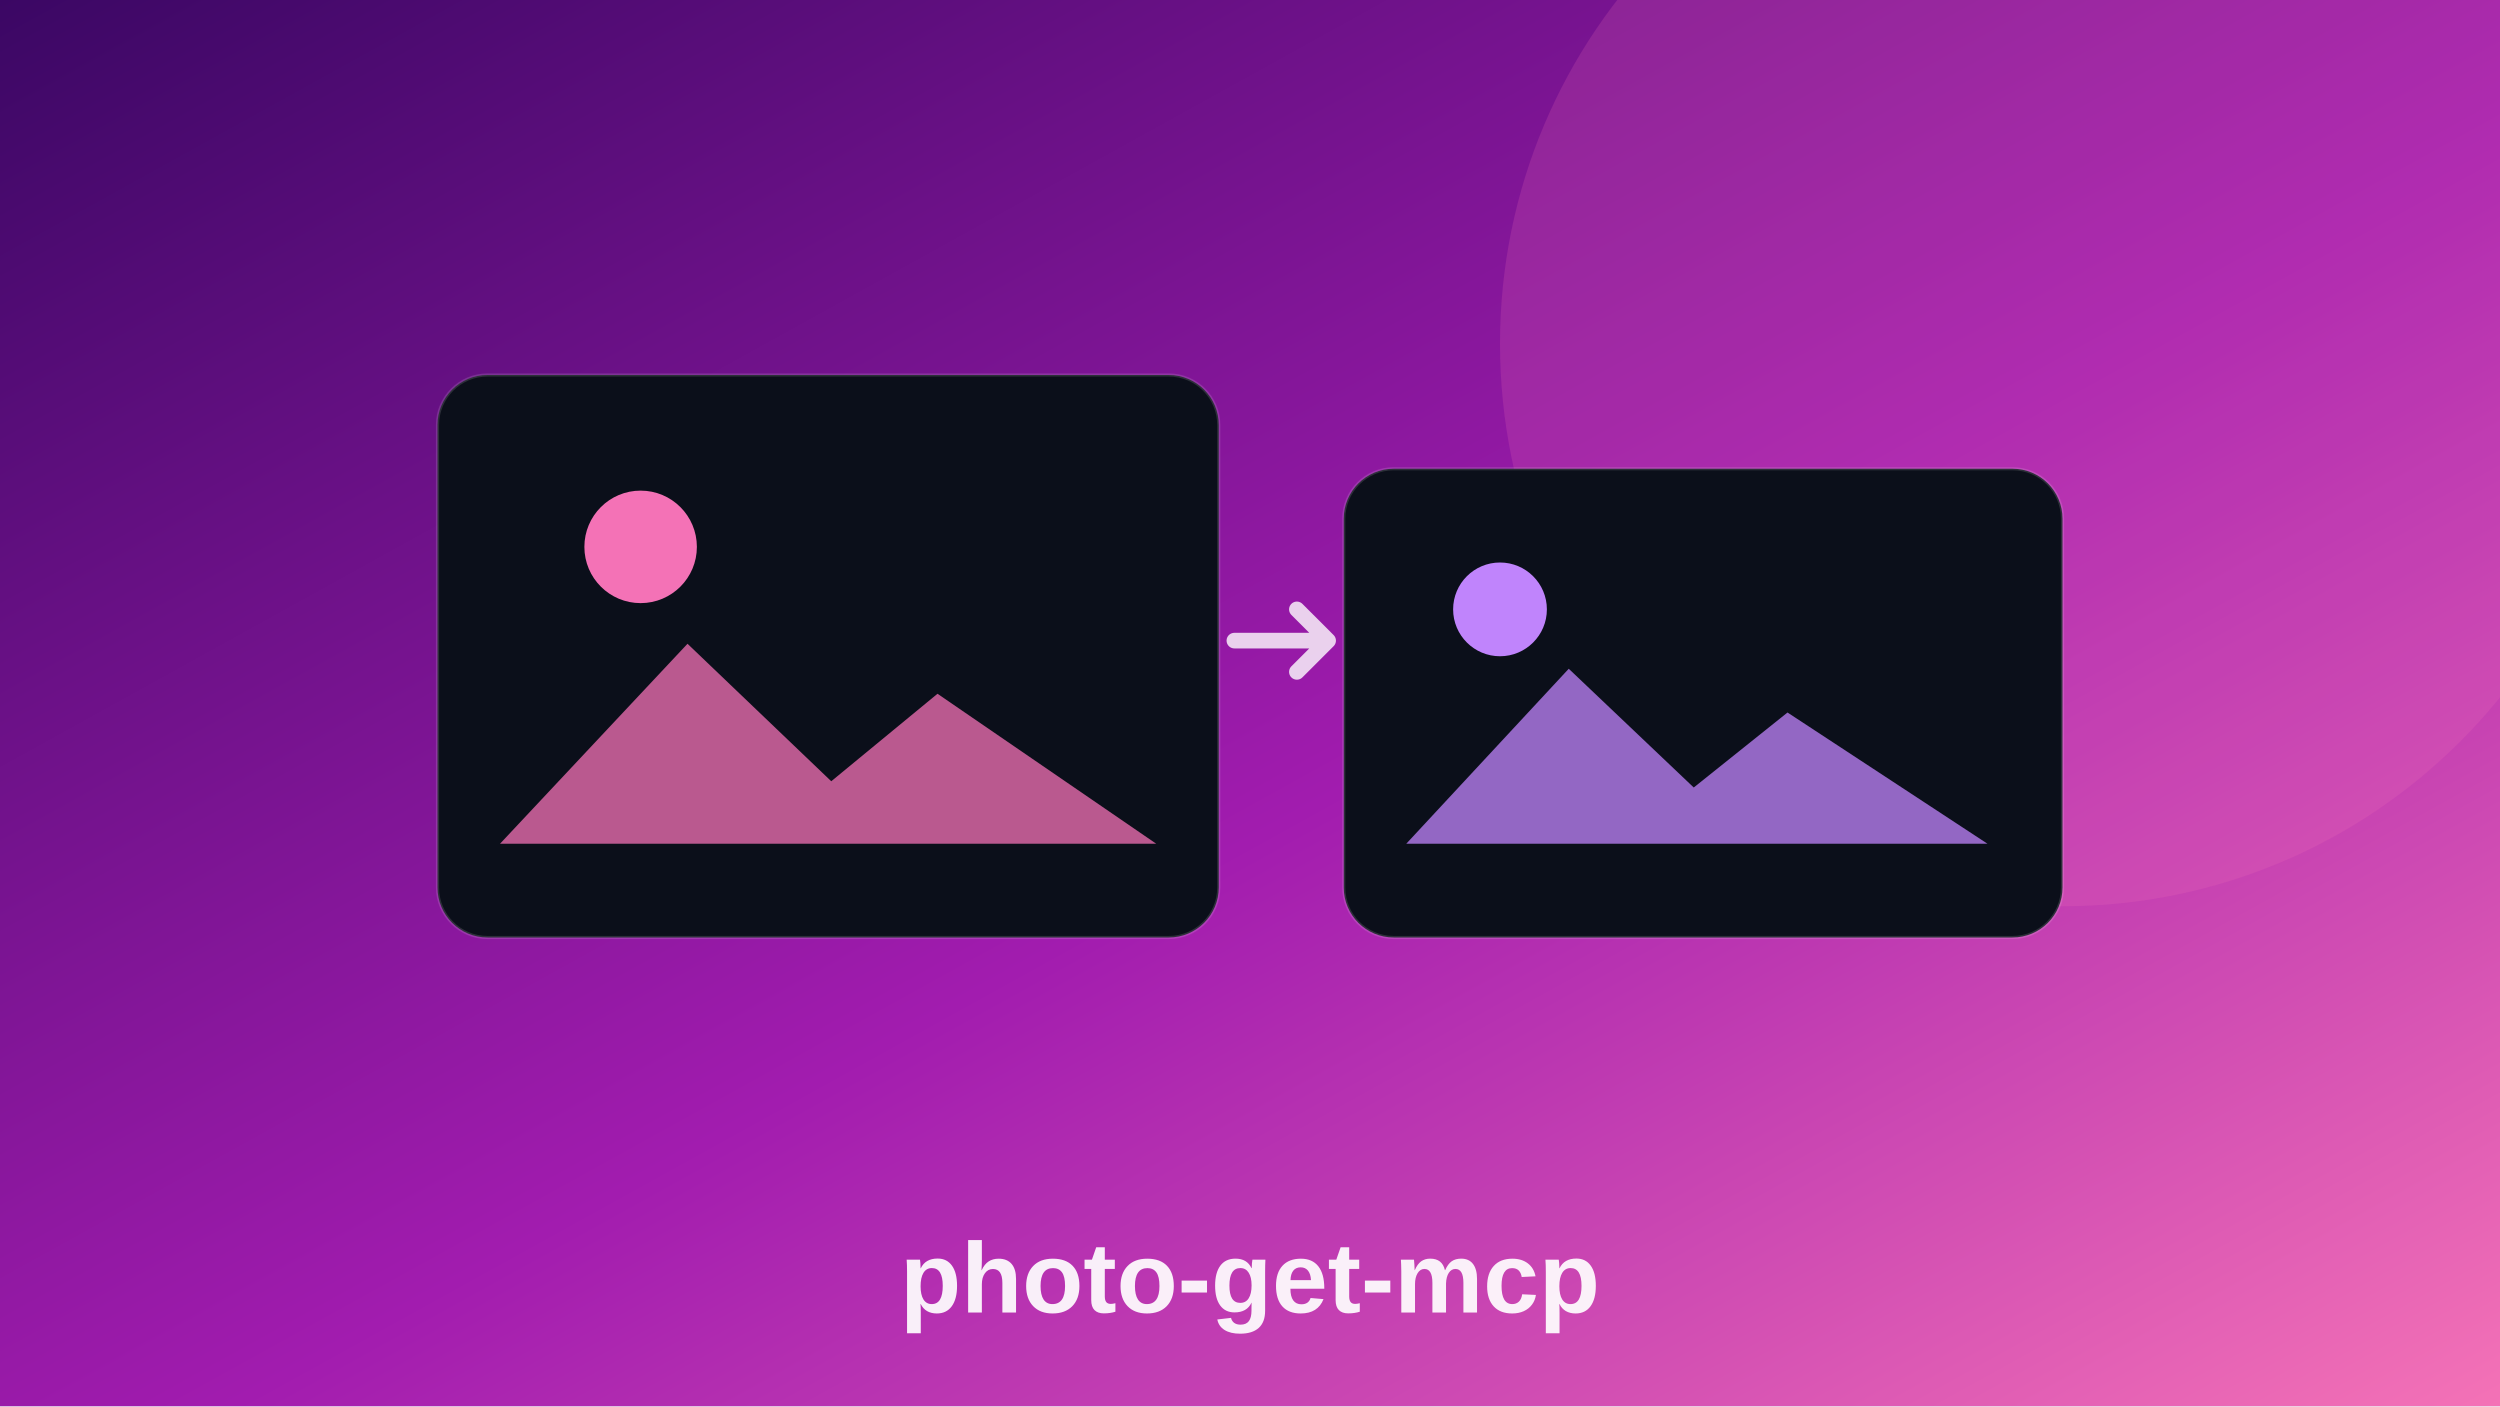
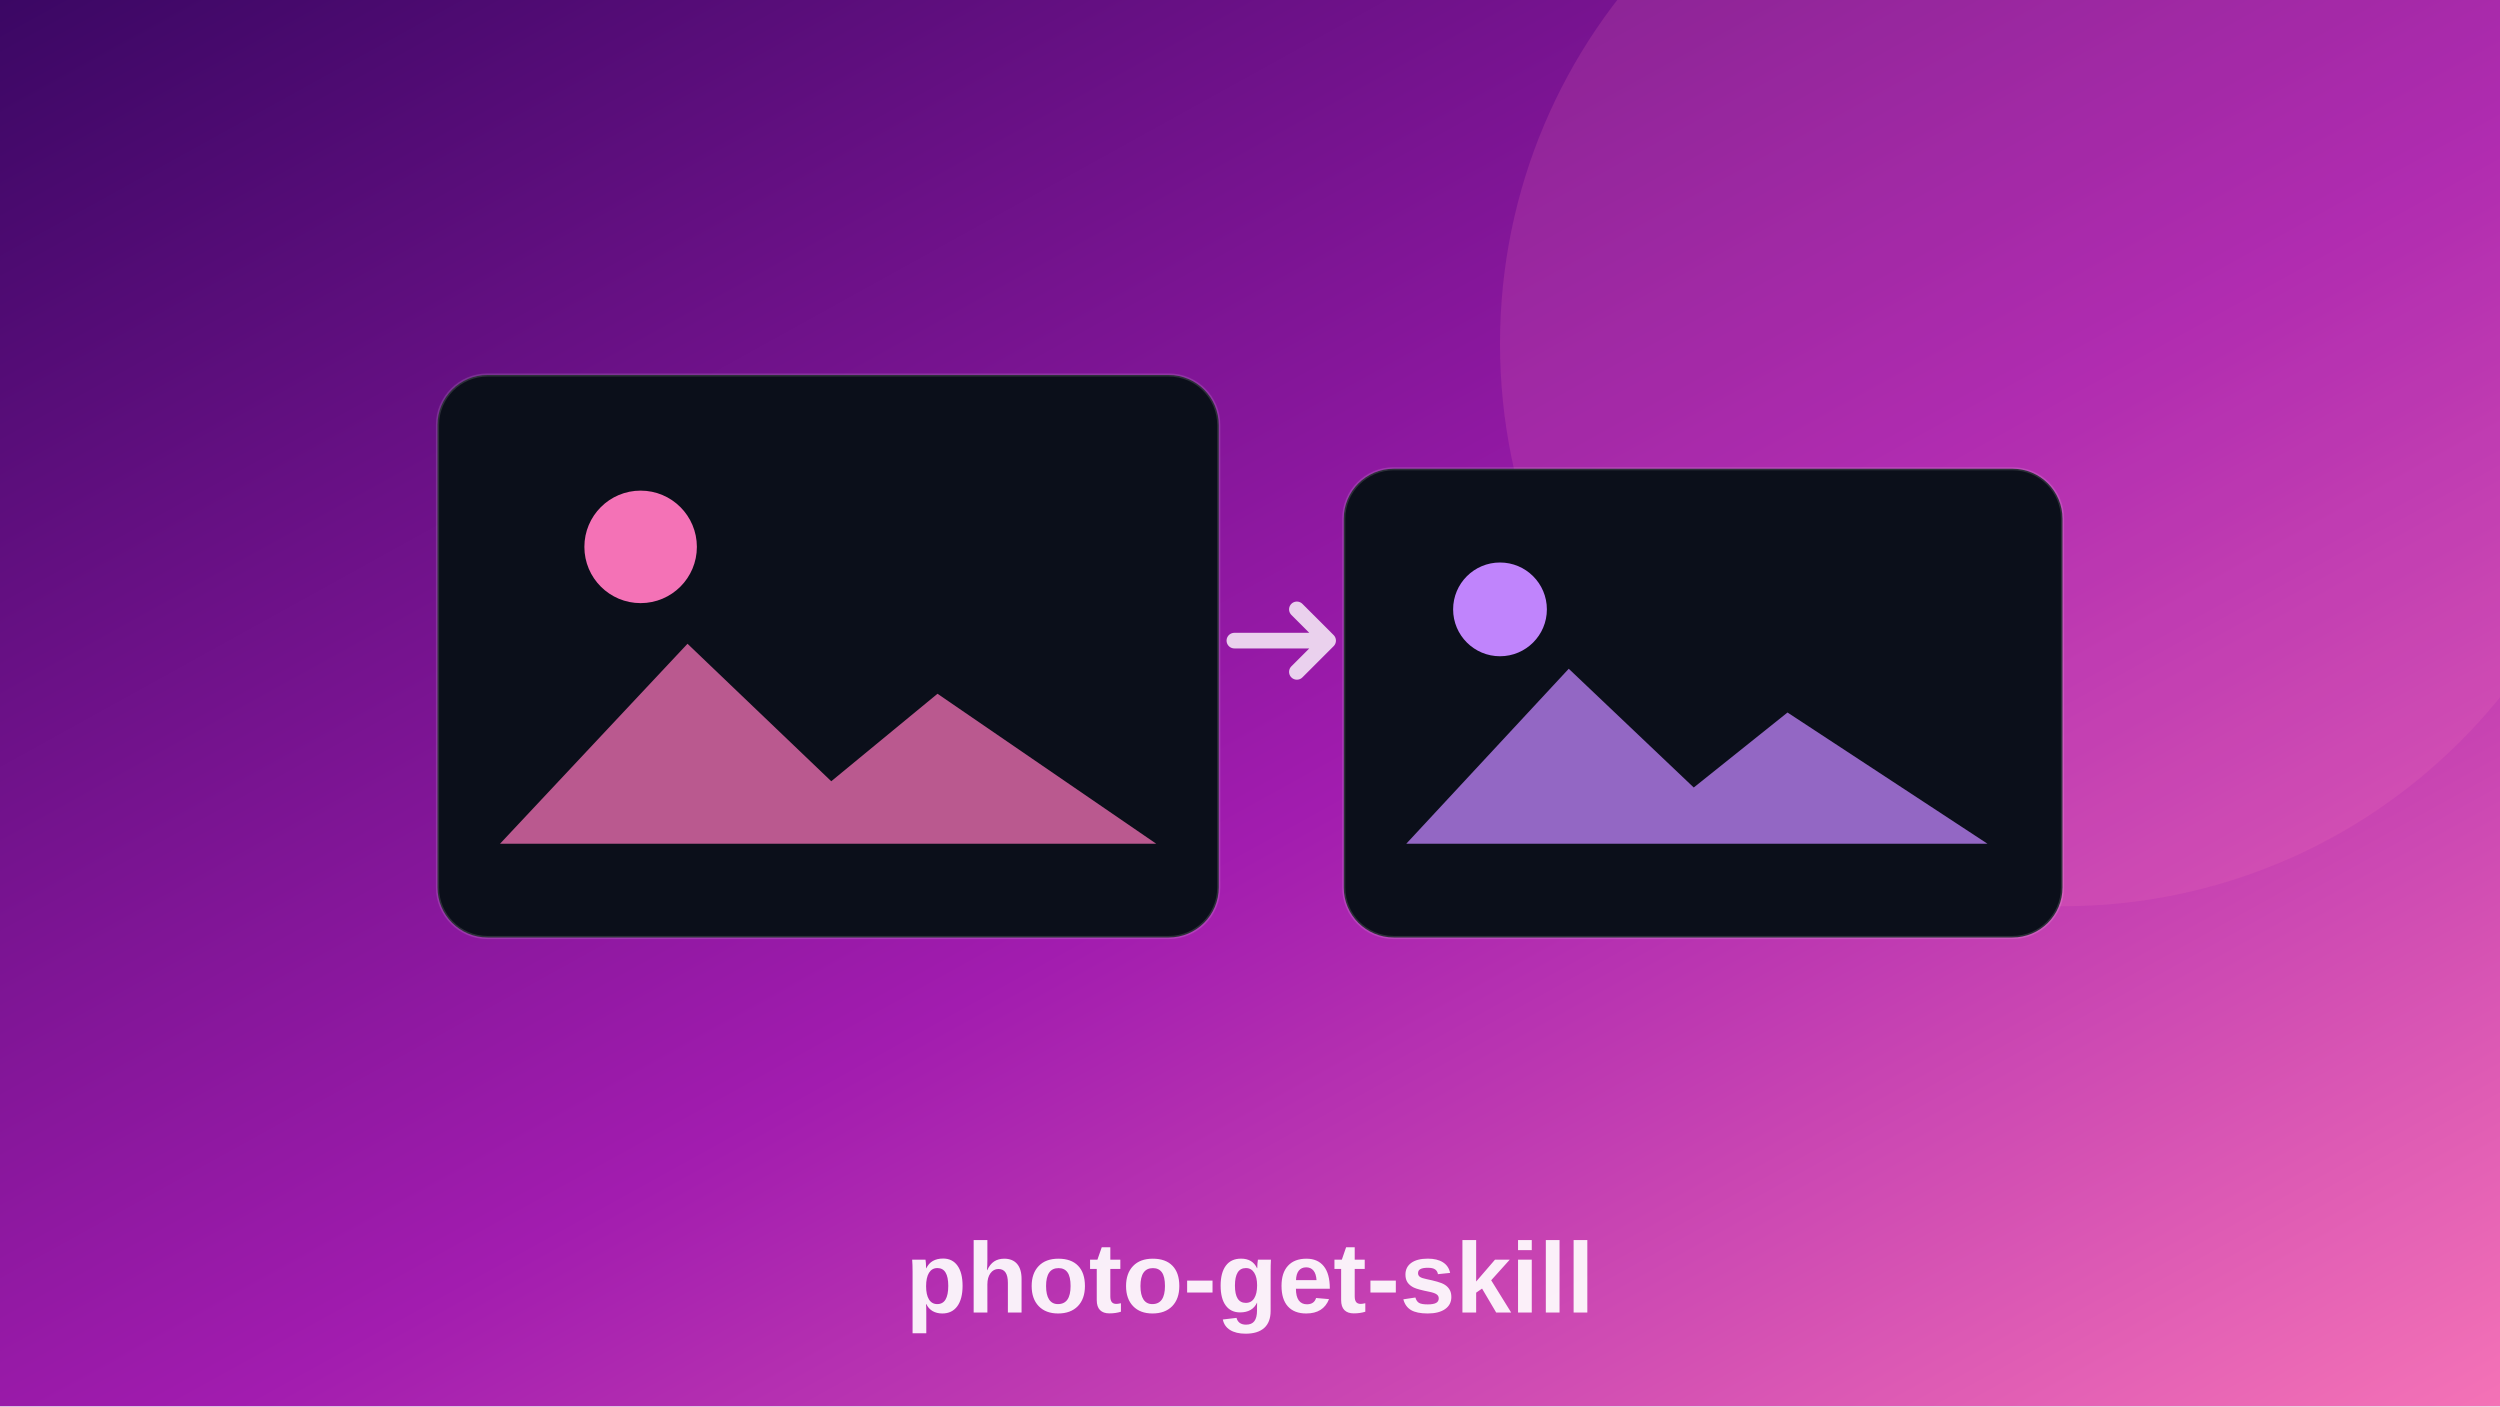
- <svg xmlns="http://www.w3.org/2000/svg" viewBox="0 0 800 450" role="img" aria-label="photo-get-mcp cover">
+ <svg xmlns="http://www.w3.org/2000/svg" viewBox="0 0 800 450" role="img" aria-label="photo-get-skill cover">
  <defs>
-     <linearGradient id="pgm" x1="0" y1="0" x2="1" y2="1">
+     <linearGradient id="pgs" x1="0" y1="0" x2="1" y2="1">
      <stop offset="0%" stop-color="#3b0764" />
      <stop offset="55%" stop-color="#a21caf" />
      <stop offset="100%" stop-color="#f472b6" />
    </linearGradient>
  </defs>
-   <rect width="800" height="450" fill="url(#pgm)" />
+   <rect width="800" height="450" fill="url(#pgs)" />
  <circle cx="660" cy="110" r="180" fill="#f472b6" opacity="0.18" />
  <rect x="140" y="120" width="250" height="180" rx="16" fill="#0b0f1a" stroke="#ffffff" stroke-opacity="0.14" />
  <circle cx="205" cy="175" r="18" fill="#f472b6" />
  <path d="M160 270l60-64 46 44 34-28 70 48z" fill="#f472b6" opacity="0.75" />
  <rect x="430" y="150" width="230" height="150" rx="16" fill="#0b0f1a" stroke="#ffffff" stroke-opacity="0.14" />
  <circle cx="480" cy="195" r="15" fill="#c084fc" />
  <path d="M450 270l52-56 40 38 30-24 64 42z" fill="#c084fc" opacity="0.75" />
  <path d="M395 205h30m0 0l-10-10m10 10l-10 10" stroke="#ffffff" stroke-width="5" fill="none" stroke-linecap="round" opacity="0.8" />
-   <text x="400" y="420" text-anchor="middle" font-family="Segoe UI, Arial, sans-serif" font-size="32" font-weight="700" fill="#ffffff" opacity="0.92">photo-get-mcp</text>
+   <text x="400" y="420" text-anchor="middle" font-family="Segoe UI, Arial, sans-serif" font-size="32" font-weight="700" fill="#ffffff" opacity="0.92">photo-get-skill</text>
</svg>
